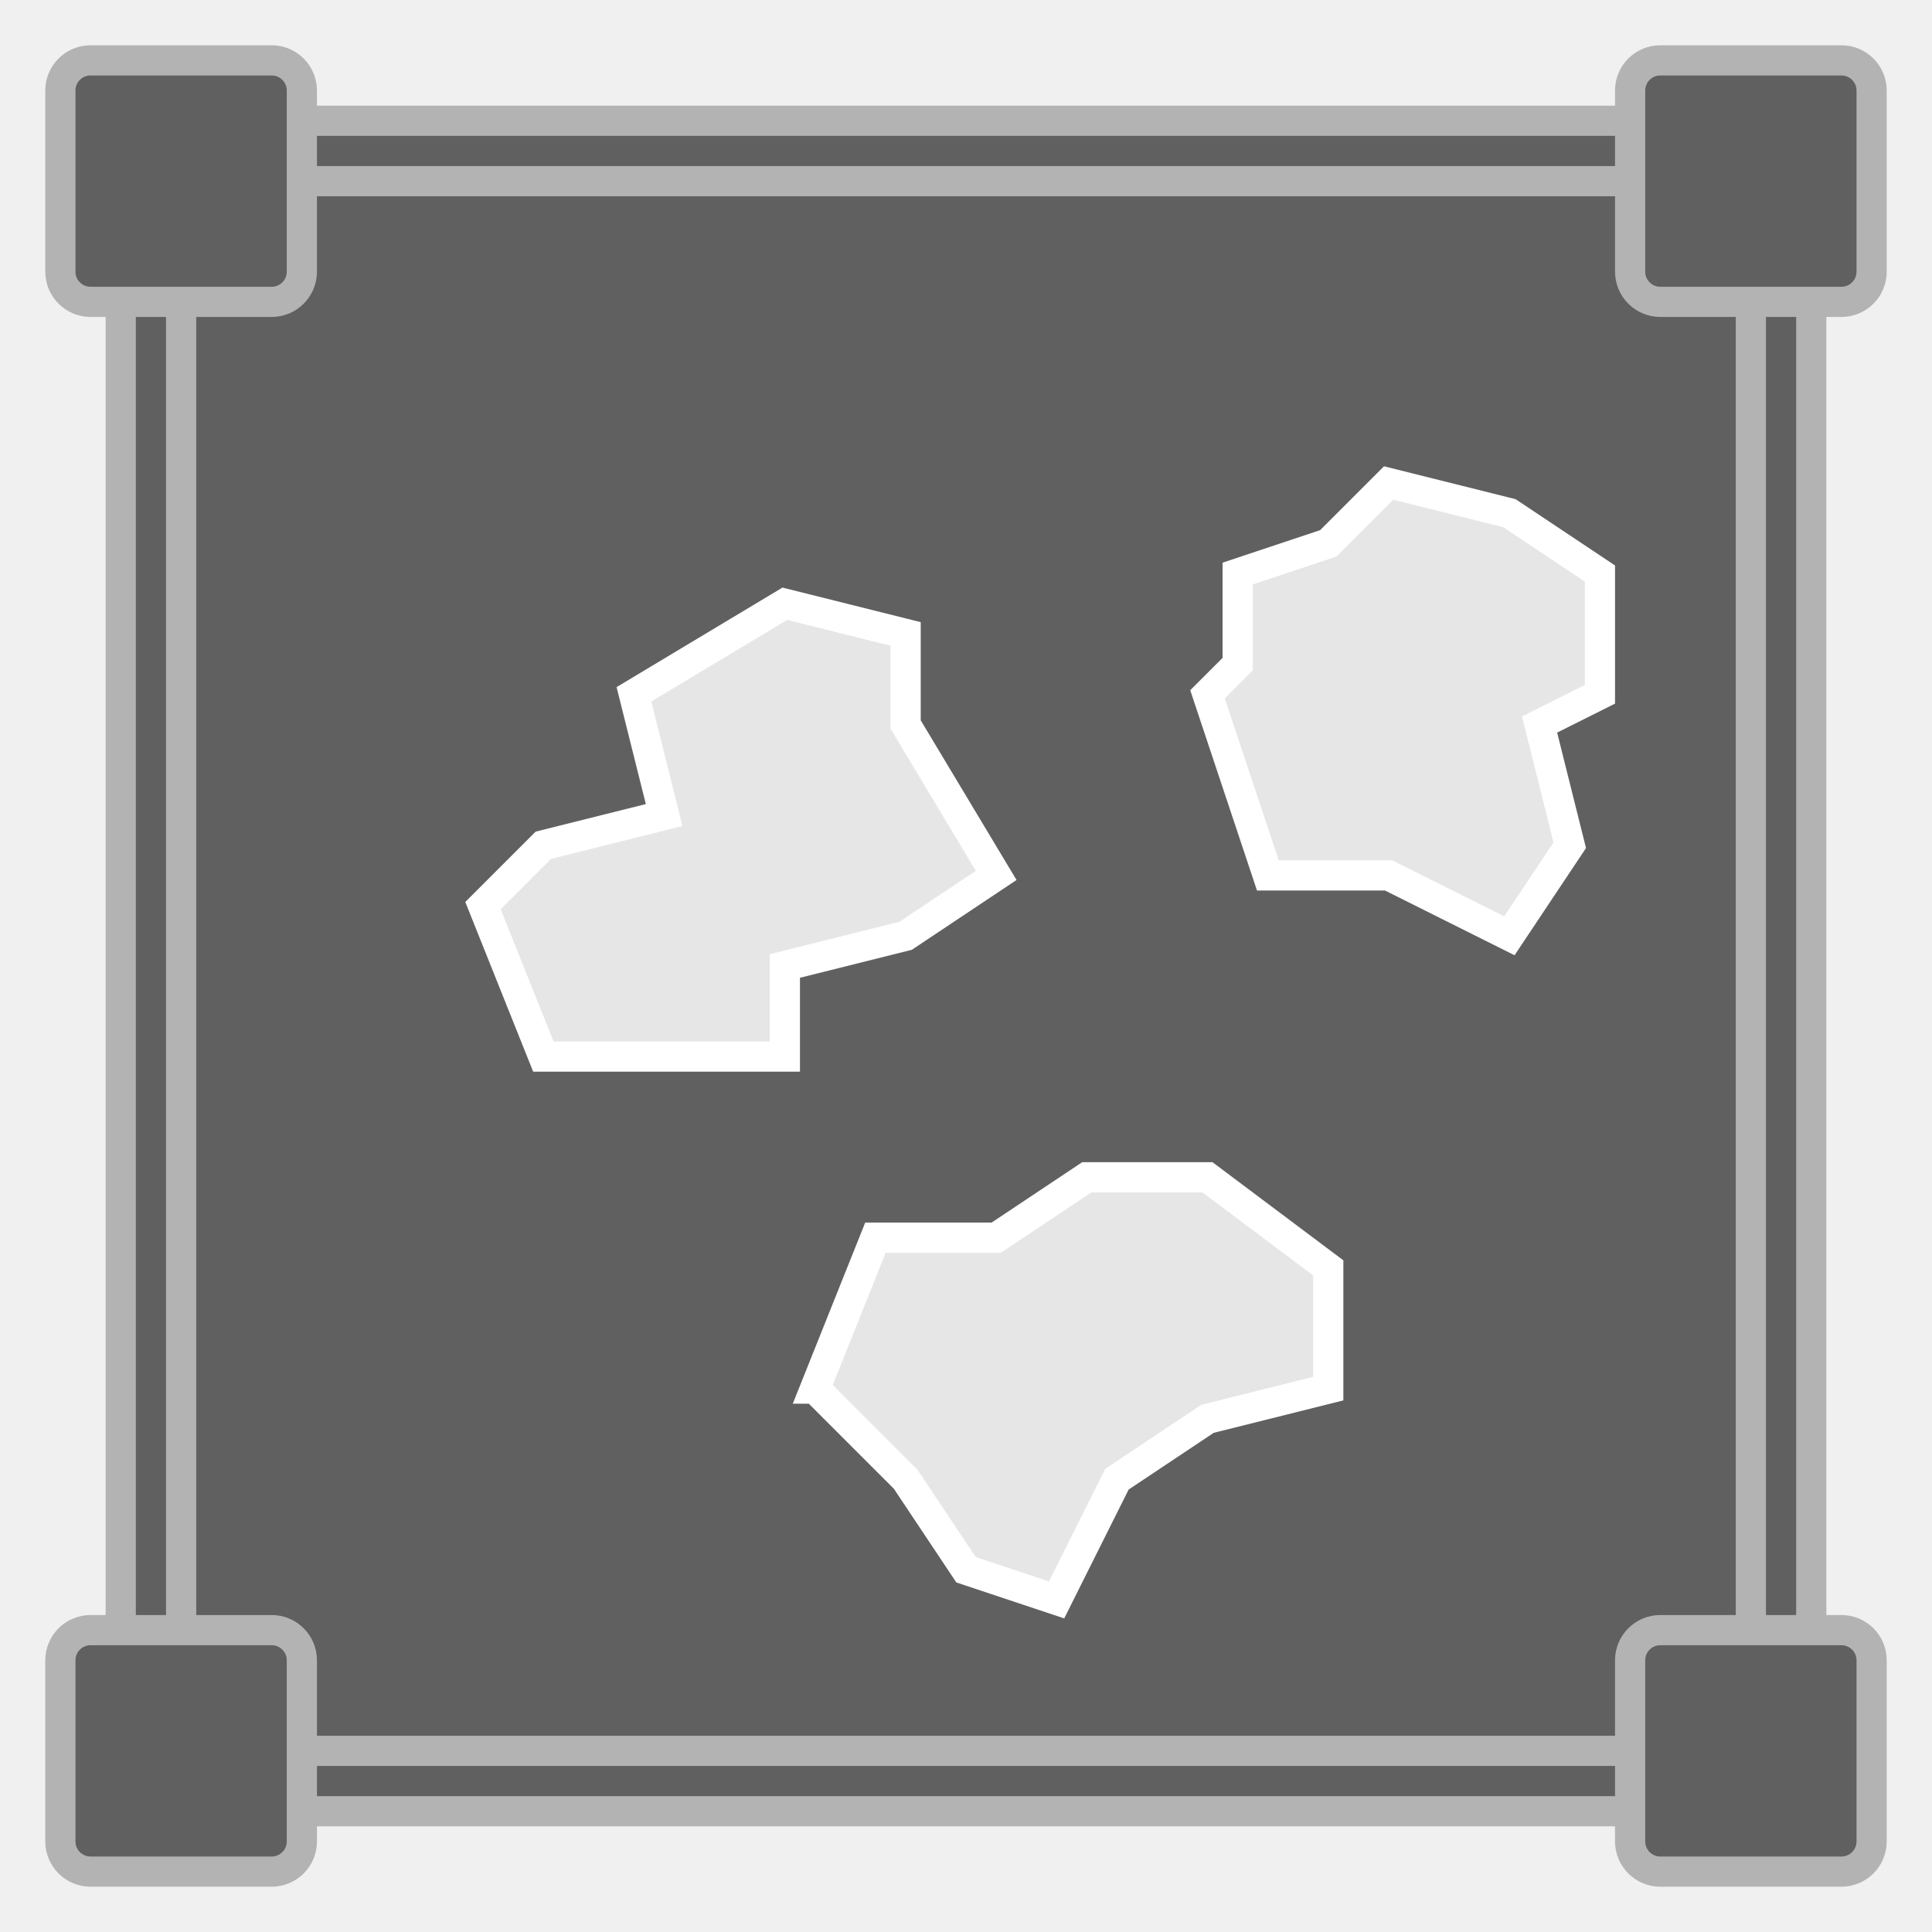
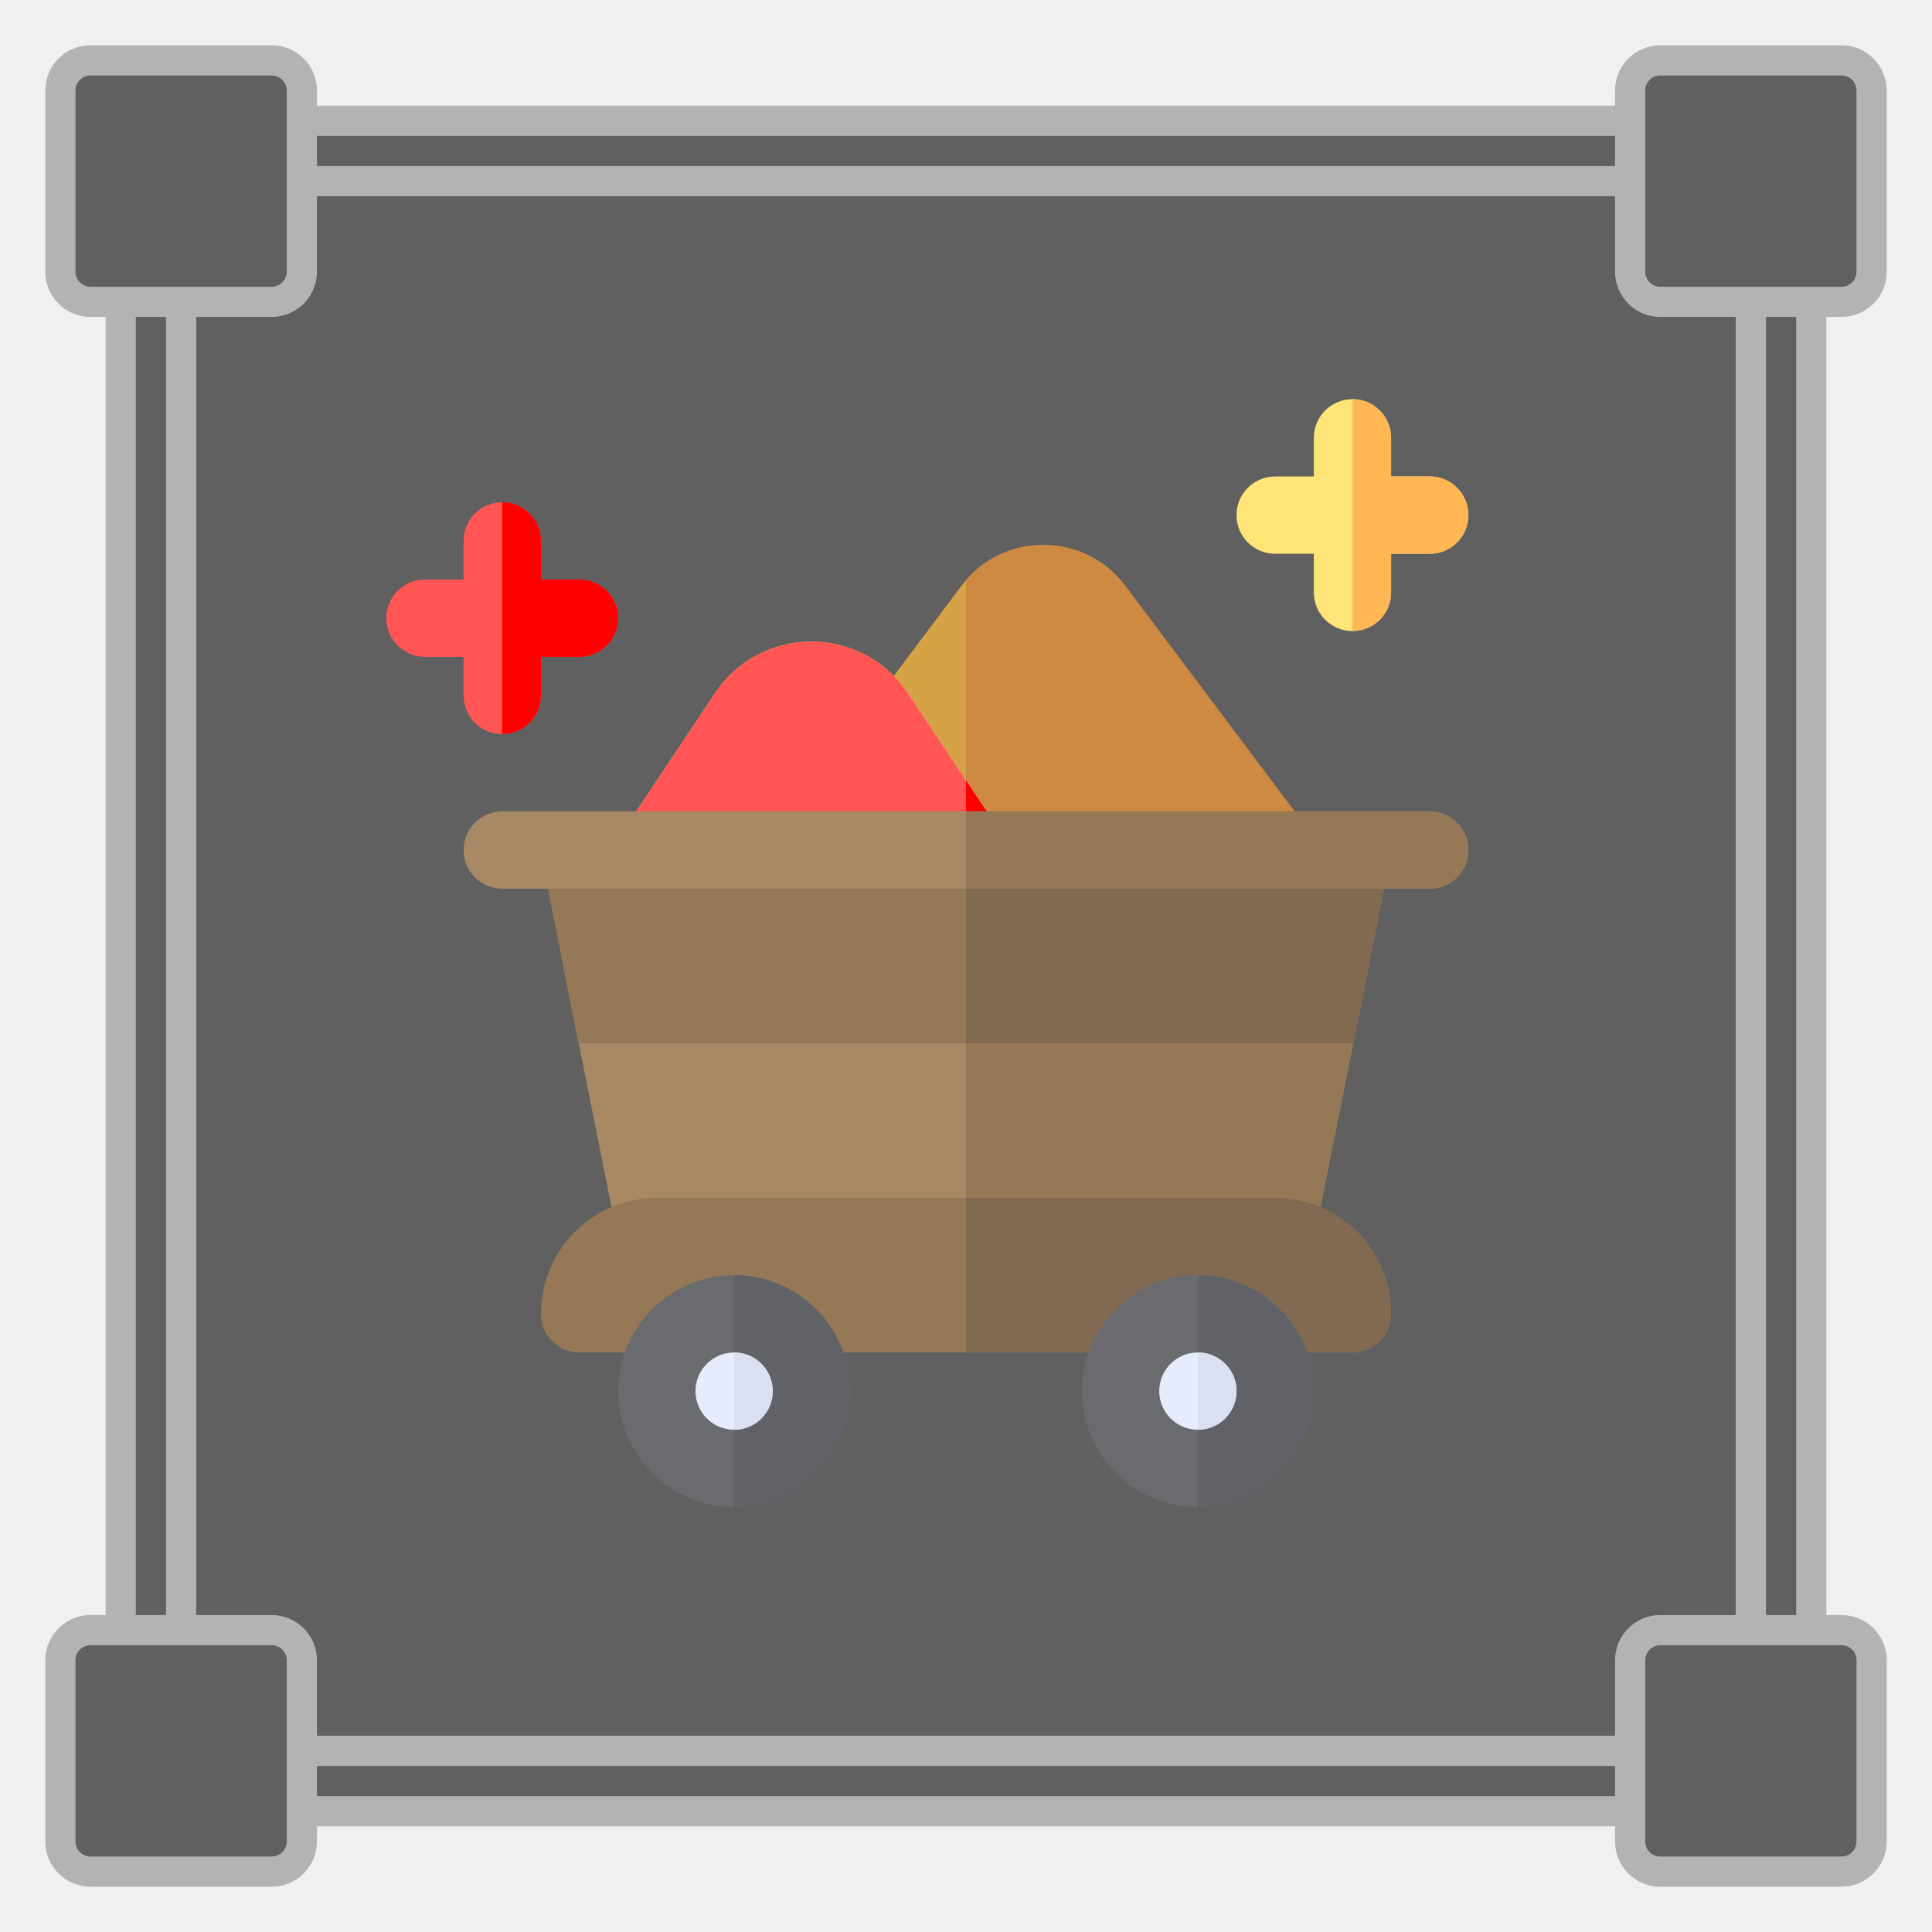
<svg xmlns="http://www.w3.org/2000/svg" width="512" height="512" viewBox="0 0 135.467 135.467" version="1.1" id="svg8">
  <defs id="defs2">
    <marker style="overflow:visible;" id="Arrow1Mend" refX="0.0" refY="0.0" orient="auto">
      <path transform="scale(0.4) rotate(180) translate(10,0)" style="fill-rule:evenodd;stroke:#ffffff;stroke-width:1pt;stroke-opacity:1;fill:#ffffff;fill-opacity:1" d="M 0.0,0.0 L 5.0,-5.0 L -12.5,0.0 L 5.0,5.0 L 0.0,0.0 z " id="path868" />
    </marker>
    <marker style="overflow:visible;" id="marker1227" refX="0.0" refY="0.0" orient="auto">
      <path transform="scale(0.8) rotate(180) translate(12.5,0)" style="fill-rule:evenodd;stroke:#ffffff;stroke-width:1pt;stroke-opacity:1;fill:#ffffff;fill-opacity:1" d="M 0.0,0.0 L 5.0,-5.0 L -12.5,0.0 L 5.0,5.0 L 0.0,0.0 z " id="path1225" />
    </marker>
    <marker style="overflow:visible;" id="Arrow1Lend" refX="0.0" refY="0.0" orient="auto">
      <path transform="scale(0.8) rotate(180) translate(12.5,0)" style="fill-rule:evenodd;stroke:#ffffff;stroke-width:1pt;stroke-opacity:1;fill:#ffffff;fill-opacity:1" d="M 0.0,0.0 L 5.0,-5.0 L -12.5,0.0 L 5.0,5.0 L 0.0,0.0 z " id="path862" />
    </marker>
  </defs>
  <g id="layer2">
    <rect style="opacity:0.997;fill:#606060;fill-opacity:1;stroke:#b3b3b3;stroke-width:2.117;stroke-miterlimit:4;stroke-dasharray:none;stroke-opacity:1;stop-color:#000000" id="rect957" width="118.533" height="118.533" x="8.467" y="8.467" rx="8.467" ry="8.467" />
    <rect style="opacity:0.997;fill:#606060;fill-opacity:1;stroke:#b3b3b3;stroke-width:2.117;stroke-miterlimit:4;stroke-dasharray:none;stroke-opacity:1;stop-color:#000000" id="rect1598" width="110.067" height="110.067" x="12.7" y="12.7" rx="2.117" ry="2.117" />
    <rect style="opacity:0.997;fill:#606060;fill-opacity:1;stroke:#b3b3b3;stroke-width:2.117;stroke-miterlimit:4;stroke-dasharray:none;stroke-opacity:1;stop-color:#000000" id="rect1295" width="16.933" height="16.933" x="4.233" y="4.233" rx="2.117" ry="2.117" />
    <rect style="opacity:0.997;fill:#606060;fill-opacity:1;stroke:#b3b3b3;stroke-width:2.117;stroke-miterlimit:4;stroke-dasharray:none;stroke-opacity:1;stop-color:#000000" id="rect1295-0" width="16.933" height="16.933" x="114.3" y="4.233" rx="2.117" ry="2.117" />
    <rect style="opacity:0.997;fill:#606060;fill-opacity:1;stroke:#b3b3b3;stroke-width:2.117;stroke-miterlimit:4;stroke-dasharray:none;stroke-opacity:1;stop-color:#000000" id="rect1295-6" width="16.933" height="16.933" x="4.233" y="114.3" rx="2.117" ry="2.117" />
    <rect style="opacity:0.997;fill:#606060;fill-opacity:1;stroke:#b3b3b3;stroke-width:2.117;stroke-miterlimit:4;stroke-dasharray:none;stroke-opacity:1;stop-color:#000000" id="rect1295-2" width="16.933" height="16.933" x="114.3" y="114.3" rx="2.117" ry="2.117" />
  </g>
  <g id="layer1">
-     <path style="opacity:0.997;fill:#e6e6e6;stroke:#ffffff;stroke-width:2.117;stroke-miterlimit:4;stroke-dasharray:none;stroke-opacity:1;stop-color:#000000" d="M 33.867,63.5 38.1,74.083 h 16.933 v -6.35 l 8.467,-2.117 6.35,-4.233 -6.35,-10.583 v -6.35 l -8.467,-2.117 -10.583,6.35 2.117,8.467 L 38.1,59.267 Z" id="path5191" />
-     <path style="opacity:0.997;fill:#e6e6e6;stroke:#ffffff;stroke-width:2.117;stroke-miterlimit:4;stroke-dasharray:none;stroke-opacity:1;stop-color:#000000" d="M 57.15,97.367 61.383,86.783 h 8.467 l 6.35,-4.233 h 8.467 l 8.467,6.35 v 8.467 l -8.467,2.117 -6.35,4.233 -4.233,8.467 -6.35,-2.117 -4.233,-6.35 -6.35,-6.35 z" id="path5193" />
-     <path style="opacity:0.997;fill:#e6e6e6;stroke:#ffffff;stroke-width:2.117;stroke-miterlimit:4;stroke-dasharray:none;stroke-opacity:1;stop-color:#000000" d="m 84.667,48.683 4.233,12.7 h 8.467 l 8.467,4.233 4.233,-6.35 -2.117,-8.467 4.233,-2.117 v -8.467 l -6.35,-4.233 L 97.367,33.867 93.133,38.1 l -6.35,2.117 v 6.35 z" id="path5197" />
+     <path style="fill:#d6a246;stroke-width:0.413" d="M 89.412,62.313 H 67.733 l -7.262,-11.995 6.919,-9.213 c 0.108,-0.144 0.217,-0.289 0.343,-0.416 1.355,-1.59 3.306,-2.475 5.42,-2.475 2.294,0 4.39,1.048 5.763,2.891 l 12.664,16.873 c 1.337,1.77 0.072,4.336 -2.168,4.336 z" id="path24" />
+     <path style="fill:#ce8a42;stroke-width:0.413" d="M 89.412,62.313 H 67.733 V 40.689 c 1.355,-1.59 3.306,-2.475 5.42,-2.475 2.294,0 4.39,1.048 5.763,2.891 L 91.58,57.978 c 1.337,1.77 0.072,4.336 -2.168,4.336 z" id="path26" />
+     <path style="fill:#a78966;stroke-width:0.413" d="m 39.498,67.733 1.084,5.42 2.816,14.08 c 0.252,1.267 1.365,2.179 2.657,2.179 h 43.357 c 1.291,0 2.405,-0.912 2.657,-2.179 l 2.816,-14.08 1.084,-5.42 z" id="path28" />
+     <g id="g34" style="stroke-width:2.547" transform="matrix(0.1623062,0,0,0.1623062,25.27972,27.98926)">
+       <path style="fill:#957856;stroke-width:2.547" d="M 428.522,411.826 H 94.609 c -9.217,0 -16.696,-7.473 -16.696,-16.696 v 0 c 0,-27.619 22.468,-50.087 50.087,-50.087 h 267.13 c 27.619,0 50.087,22.468 50.087,50.087 v 0 c 0,9.223 -7.478,16.696 -16.695,16.696 z" id="path30" />
+       <path style="fill:#957856;stroke-width:2.547" d="M 261.565,378.435 H 395.13 c 7.956,0 14.816,-5.62 16.37,-13.424 l 17.35,-86.749 6.678,-33.391 H 261.565 Z" id="path32" />
+     </g>
+     <path style="fill:#816952;stroke-width:0.413" d="M 89.412,83.992 H 67.733 v 10.839 h 27.098 c 1.496,0 2.71,-1.213 2.71,-2.71 v 0 c -1.62e-4,-4.483 -3.647,-8.129 -8.13,-8.129 z" id="path36" />
+     <path style="fill:#696b6f;stroke-width:0.413" d="m 51.474,105.67 c -4.483,0 -8.129,-3.647 -8.129,-8.129 0,-4.483 3.647,-8.129 8.129,-8.129 4.483,0 8.129,3.647 8.129,8.129 0,4.483 -3.647,8.129 -8.129,8.129 z" id="path38" />
+     <path style="fill:#616267;stroke-width:0.413" d="m 59.604,97.541 c 0,-4.483 -3.647,-8.129 -8.129,-8.129 v 16.259 c 4.483,0 8.129,-3.647 8.129,-8.129 z" id="path40" />
+     <path style="fill:#e7ecfd;stroke-width:0.413" d="m 51.474,94.831 c -1.494,0 -2.71,1.216 -2.71,2.71 0,1.494 1.216,2.71 2.71,2.71 1.494,0 2.71,-1.216 2.71,-2.71 0,-1.494 -1.216,-2.71 -2.71,-2.71 z" id="path42" />
+     <path style="fill:#dae0f0;stroke-width:0.413" d="m 54.184,97.541 c 0,-1.494 -1.216,-2.71 -2.71,-2.71 v 5.42 c 1.494,0 2.71,-1.216 2.71,-2.71 z" id="path44" />
+     <path style="fill:#696b6f;stroke-width:0.413" d="m 83.992,105.67 c -4.483,0 -8.129,-3.647 -8.129,-8.129 0,-4.483 3.647,-8.129 8.129,-8.129 4.483,0 8.129,3.647 8.129,8.129 0,4.483 -3.647,8.129 -8.129,8.129 z" id="path46" />
+     <path style="fill:#616267;stroke-width:0.413" d="m 92.122,97.541 c 0,-4.483 -3.647,-8.129 -8.129,-8.129 v 16.259 c 4.483,0 8.129,-3.647 8.129,-8.129 z" id="path48" />
+     <path style="fill:#e7ecfd;stroke-width:0.413" d="m 83.992,94.831 c -1.494,0 -2.71,1.216 -2.71,2.71 0,1.494 1.216,2.71 2.71,2.71 1.494,0 2.71,-1.216 2.71,-2.71 0,-1.494 -1.216,-2.71 -2.71,-2.71 z" id="path50" />
+     <path style="fill:#dae0f0;stroke-width:0.413" d="m 86.702,97.541 c 0,-1.494 -1.216,-2.71 -2.71,-2.71 v 5.42 c 1.494,0 2.71,-1.216 2.71,-2.71 z" id="path52" />
+     <path style="fill:#f5dc48;stroke-width:0.413" d="M 67.733,62.313 H 46.055 c -0.999,0 -1.918,-0.55 -2.389,-1.431 -0.473,-0.881 -0.42,-1.95 0.134,-2.782 l 6.33,-9.495 c 1.512,-2.267 4.04,-3.62 6.764,-3.62 2.724,0 5.252,1.353 6.764,3.62 l 6.33,9.495 c 0.554,0.832 0.607,1.901 0.134,2.782 -0.471,0.88 -1.39,1.431 -2.388,1.431 z" id="path58" />
+     <path style="fill:#ff5555;stroke-width:0.413" d="M 67.733,62.313 H 46.055 c -0.999,0 -1.918,-0.55 -2.389,-1.431 -0.473,-0.881 -0.42,-1.95 0.134,-2.782 l 6.33,-9.495 c 1.512,-2.267 4.04,-3.62 6.764,-3.62 2.724,0 5.252,1.353 6.764,3.62 l 6.33,9.495 c 0.554,0.832 0.607,1.901 0.134,2.782 -0.471,0.88 -1.39,1.431 -2.388,1.431 z" id="path60" />
+     <path style="fill:#ff0000;stroke-width:0.413" d="m 67.733,54.719 v 7.595 c 0.999,0 1.918,-0.55 2.389,-1.431 0.473,-0.881 0.42,-1.95 -0.134,-2.782 z" id="path62" />
+     <path style="fill:#957856;stroke-width:0.413" d="m 97.487,60.128 -1.518,7.606 -1.084,5.42 H 40.581 l -1.084,-5.42 -1.518,-7.606 c -0.163,-0.795 0.036,-1.608 0.56,-2.24 0.506,-0.632 1.283,-0.994 2.095,-0.994 h 54.196 c 1.698,1.63e-4 2.999,1.554 2.655,3.234 z" id="path64" />
+     <path style="fill:#816952;stroke-width:0.413" d="m 97.487,60.128 -1.518,7.606 -1.084,5.42 H 67.733 V 56.894 h 27.098 c 1.698,0 2.999,1.554 2.655,3.234 z" id="path66" />
+     <path style="fill:#a78966;stroke-width:0.413" d="M 100.251,62.313 H 35.216 c -1.496,0 -2.71,-1.213 -2.71,-2.71 0,-1.497 1.214,-2.71 2.71,-2.71 h 65.035 c 1.496,0 2.71,1.213 2.71,2.71 0,1.497 -1.214,2.71 -2.71,2.71 z" id="path68" />
+     <path style="fill:#957856;stroke-width:0.413" d="M 100.251,56.894 H 67.733 v 5.42 h 32.518 c 1.496,0 2.71,-1.213 2.71,-2.71 0,-1.497 -1.214,-2.71 -2.71,-2.71 z" id="path70" />
+     <path style="fill:#ffe477;stroke-width:0.413" d="m 100.251,33.409 h -2.71 v -2.71 c 0,-1.497 -1.214,-2.71 -2.71,-2.71 -1.496,0 -2.71,1.213 -2.71,2.71 v 2.71 h -2.71 c -1.496,0 -2.71,1.213 -2.71,2.71 0,1.497 1.214,2.71 2.71,2.71 h 2.71 v 2.71 c 0,1.497 1.214,2.71 2.71,2.71 1.496,0 2.71,-1.213 2.71,-2.71 v -2.71 h 2.71 c 1.496,0 2.71,-1.213 2.71,-2.71 0,-1.497 -1.214,-2.71 -2.71,-2.71 z" id="path72" />
+     <path style="fill:#ffb655;stroke-width:0.413" d="m 97.541,41.538 v -2.71 h 2.71 c 1.496,0 2.71,-1.213 2.71,-2.71 0,-1.497 -1.214,-2.71 -2.71,-2.71 h -2.71 v -2.71 c 0,-1.497 -1.214,-2.71 -2.71,-2.71 v 16.259 c 1.496,0 2.71,-1.213 2.71,-2.71 z" id="path74" />
+     <path style="fill:#ff5555;stroke-width:0.413" d="m 40.635,40.635 h -2.71 v -2.71 c 0,-1.497 -1.214,-2.71 -2.71,-2.71 -1.496,0 -2.71,1.213 -2.71,2.71 v 2.71 h -2.71 c -1.496,0 -2.71,1.213 -2.71,2.71 0,1.497 1.214,2.71 2.71,2.71 h 2.71 v 2.71 c 0,1.497 1.214,2.71 2.71,2.71 1.496,0 2.71,-1.213 2.71,-2.71 v -2.71 h 2.71 c 1.496,0 2.71,-1.213 2.71,-2.71 0,-1.497 -1.214,-2.71 -2.71,-2.71 z" id="path76" />
+     <path style="fill:#ff0000;stroke-width:0.413" d="m 37.925,48.764 v -2.71 h 2.71 c 1.496,0 2.71,-1.213 2.71,-2.71 0,-1.497 -1.214,-2.71 -2.71,-2.71 h -2.71 v -2.71 c 0,-1.497 -1.214,-2.71 -2.71,-2.71 v 16.259 c 1.496,1.63e-4 2.71,-1.213 2.71,-2.71 z" id="path78" />
  </g>
</svg>
